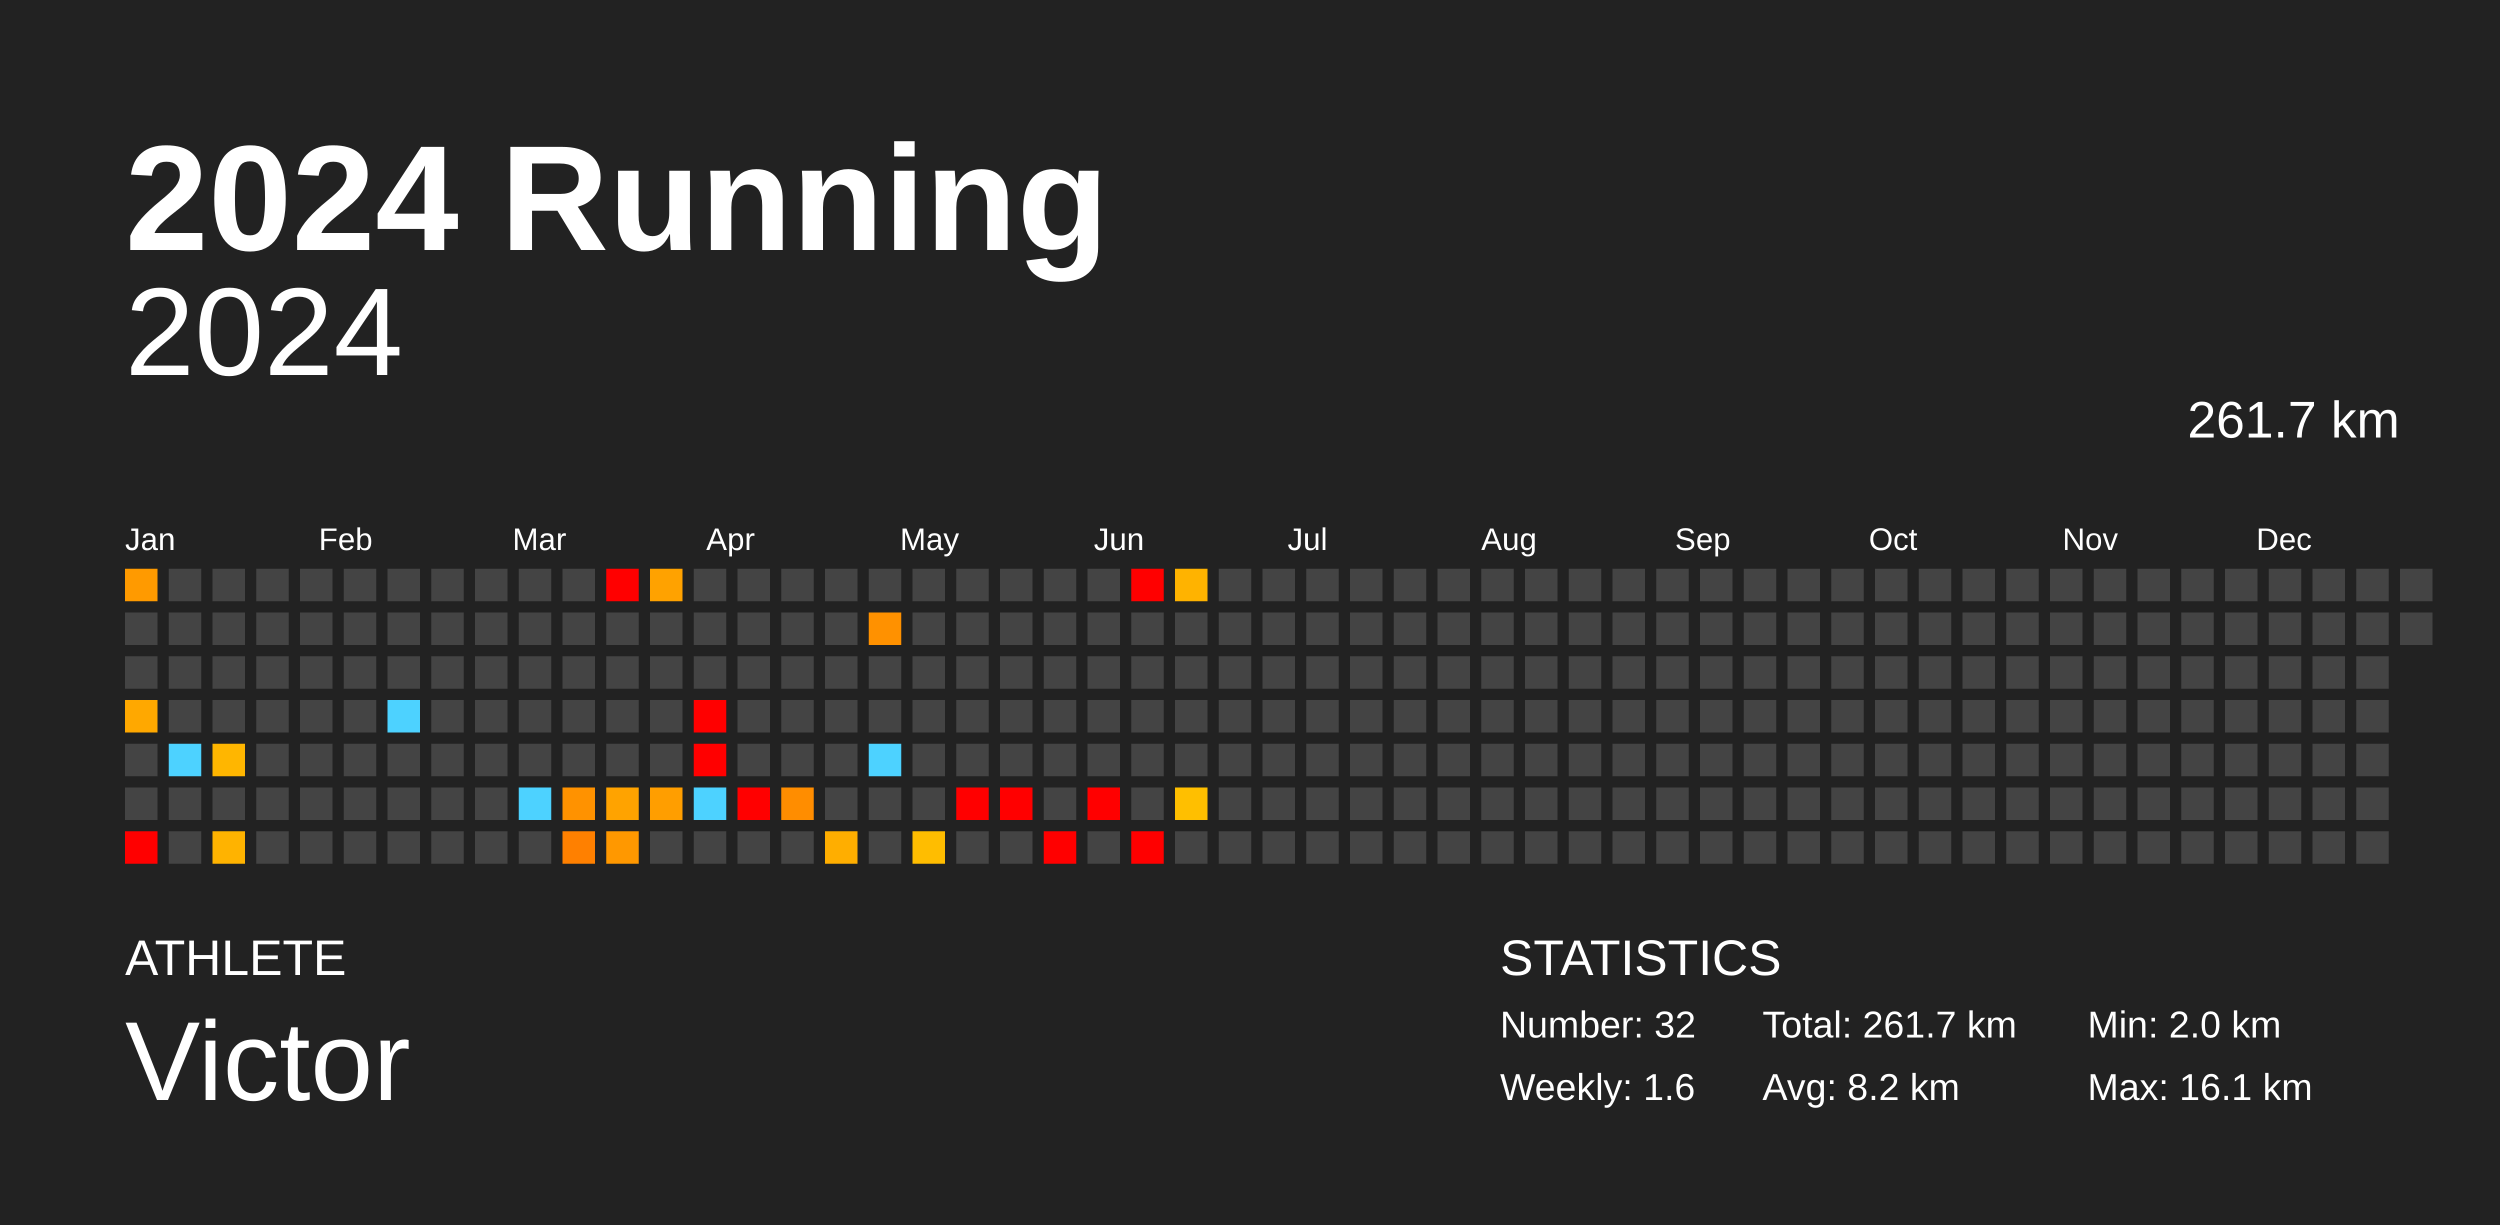
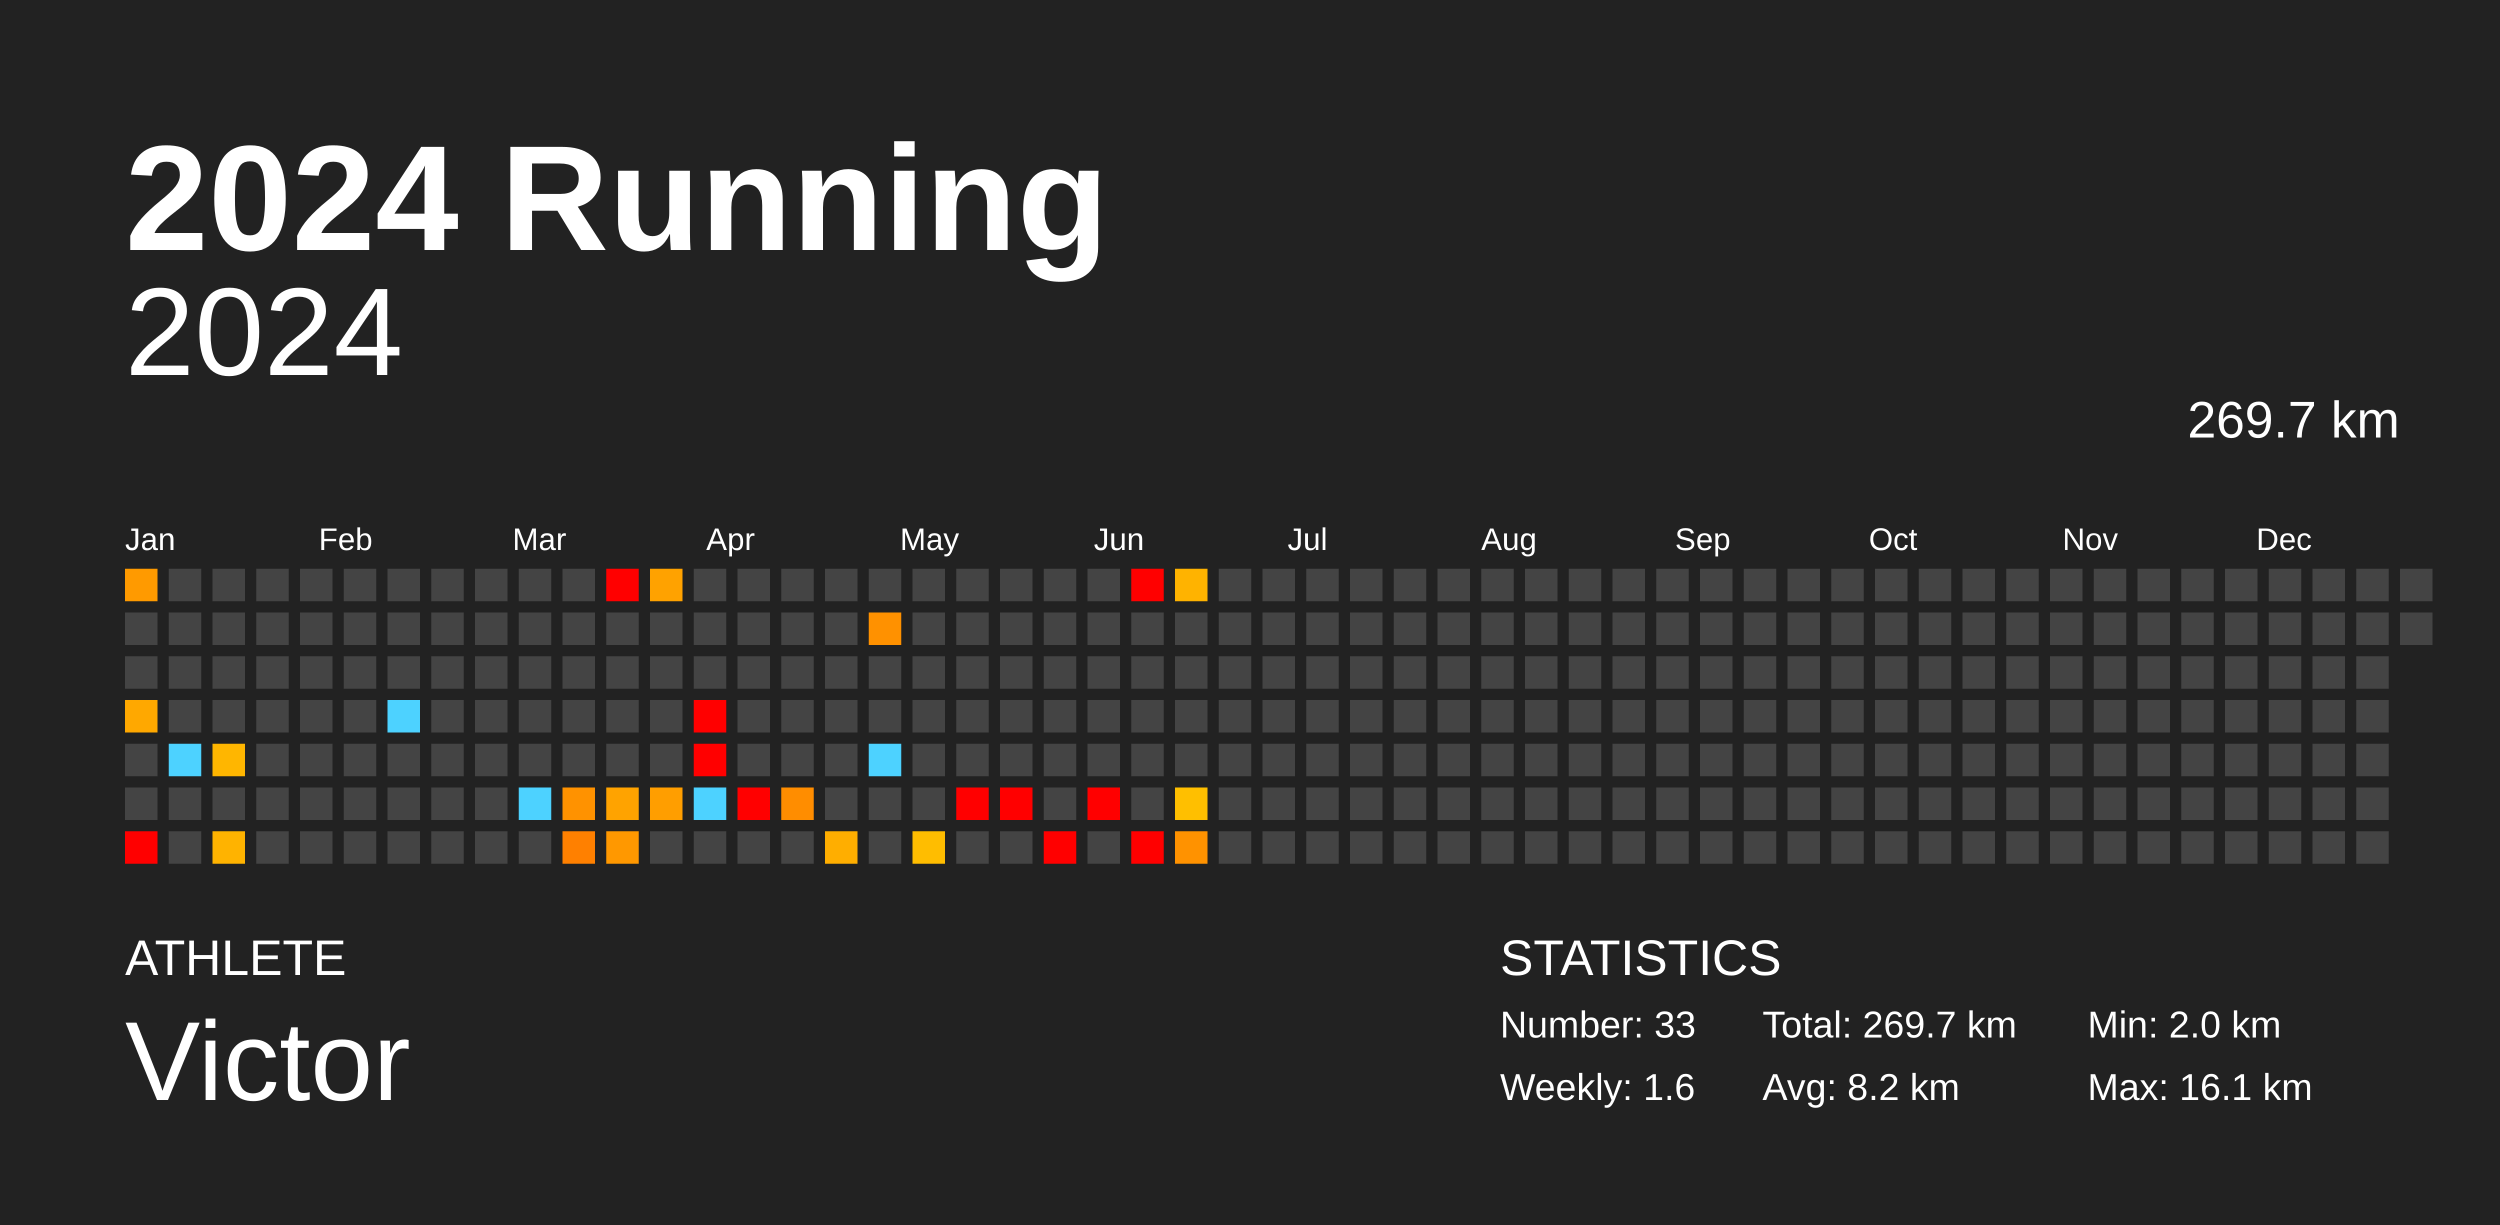
<svg xmlns="http://www.w3.org/2000/svg" baseProfile="full" height="98mm" version="1.1" viewBox="0,0,200,98" width="200mm">
  <defs />
  <rect fill="#222222" height="98" width="200" x="0" y="0" />
  <text fill="#FFFFFF" style="font-size:12px; font-family:Arial; font-weight:bold;" x="10" y="20">2024 Running</text>
  <text fill="#FFFFFF" style="font-size:4px; font-family:Arial" x="10" y="78">ATHLETE</text>
  <text fill="#FFFFFF" style="font-size:9px; font-family:Arial" x="10" y="88">Victor</text>
  <text fill="#FFFFFF" style="font-size:4px; font-family:Arial" x="120" y="78">STATISTICS</text>
-   <text fill="#FFFFFF" style="font-size:3px; font-family:Arial" x="120" y="83">Number: 32</text>
+   <text fill="#FFFFFF" style="font-size:3px; font-family:Arial" x="120" y="83">Number: 33</text>
  <text fill="#FFFFFF" style="font-size:3px; font-family:Arial" x="120" y="88">Weekly: 1.6</text>
-   <text fill="#FFFFFF" style="font-size:3px; font-family:Arial" x="141" y="83">Total: 261.7 km</text>
+   <text fill="#FFFFFF" style="font-size:3px; font-family:Arial" x="141" y="83">Total: 269.7 km</text>
  <text fill="#FFFFFF" style="font-size:3px; font-family:Arial" x="141" y="88">Avg: 8.2 km</text>
  <text fill="#FFFFFF" style="font-size:3px; font-family:Arial" x="167" y="83">Min: 2.0 km</text>
  <text fill="#FFFFFF" style="font-size:3px; font-family:Arial" x="167" y="88">Max: 16.1 km</text>
  <text alignment-baseline="hanging" fill="#FFFFFF" style="font-size:10.0px; font-family:Arial;" x="10" y="30">2024</text>
-   <text alignment-baseline="hanging" fill="#FFFFFF" style="font-size:4.125px; font-family:Arial;" x="175" y="35">261.7 km</text>
+   <text alignment-baseline="hanging" fill="#FFFFFF" style="font-size:4.125px; font-family:Arial;" x="175" y="35">269.7 km</text>
  <text fill="#FFFFFF" style="font-size:2.5px; font-family:Arial" x="10.0" y="44">Jan</text>
  <text fill="#FFFFFF" style="font-size:2.5px; font-family:Arial" x="25.5" y="44">Feb</text>
  <text fill="#FFFFFF" style="font-size:2.5px; font-family:Arial" x="41.0" y="44">Mar</text>
  <text fill="#FFFFFF" style="font-size:2.5px; font-family:Arial" x="56.5" y="44">Apr</text>
  <text fill="#FFFFFF" style="font-size:2.5px; font-family:Arial" x="72.0" y="44">May</text>
  <text fill="#FFFFFF" style="font-size:2.5px; font-family:Arial" x="87.5" y="44">Jun</text>
  <text fill="#FFFFFF" style="font-size:2.5px; font-family:Arial" x="103.0" y="44">Jul</text>
  <text fill="#FFFFFF" style="font-size:2.5px; font-family:Arial" x="118.5" y="44">Aug</text>
  <text fill="#FFFFFF" style="font-size:2.5px; font-family:Arial" x="134.0" y="44">Sep</text>
  <text fill="#FFFFFF" style="font-size:2.5px; font-family:Arial" x="149.5" y="44">Oct</text>
  <text fill="#FFFFFF" style="font-size:2.5px; font-family:Arial" x="165.0" y="44">Nov</text>
  <text fill="#FFFFFF" style="font-size:2.5px; font-family:Arial" x="180.5" y="44">Dec</text>
  <rect fill="#ff9a00" height="2.6" width="2.6" x="10.0" y="45.5" />
  <rect fill="#444444" height="2.6" width="2.6" x="10.0" y="49.0" />
  <rect fill="#444444" height="2.6" width="2.6" x="10.0" y="52.5" />
  <rect fill="#ffa800" height="2.6" width="2.6" x="10.0" y="56.0" />
  <rect fill="#444444" height="2.6" width="2.6" x="10.0" y="59.5" />
  <rect fill="#444444" height="2.6" width="2.6" x="10.0" y="63.0" />
  <rect fill="red" height="2.6" width="2.6" x="10.0" y="66.5" />
  <rect fill="#444444" height="2.6" width="2.6" x="13.5" y="45.5" />
  <rect fill="#444444" height="2.6" width="2.6" x="13.5" y="49.0" />
  <rect fill="#444444" height="2.6" width="2.6" x="13.5" y="52.5" />
  <rect fill="#444444" height="2.6" width="2.6" x="13.5" y="56.0" />
  <rect fill="#4dd2ff" height="2.6" width="2.6" x="13.5" y="59.5" />
  <rect fill="#444444" height="2.6" width="2.6" x="13.5" y="63.0" />
  <rect fill="#444444" height="2.6" width="2.6" x="13.5" y="66.5" />
  <rect fill="#444444" height="2.6" width="2.6" x="17.0" y="45.5" />
  <rect fill="#444444" height="2.6" width="2.6" x="17.0" y="49.0" />
  <rect fill="#444444" height="2.6" width="2.6" x="17.0" y="52.5" />
  <rect fill="#444444" height="2.6" width="2.6" x="17.0" y="56.0" />
  <rect fill="#ffb600" height="2.6" width="2.6" x="17.0" y="59.5" />
  <rect fill="#444444" height="2.6" width="2.6" x="17.0" y="63.0" />
  <rect fill="#ffb300" height="2.6" width="2.6" x="17.0" y="66.5" />
  <rect fill="#444444" height="2.6" width="2.6" x="20.5" y="45.5" />
  <rect fill="#444444" height="2.6" width="2.6" x="20.5" y="49.0" />
  <rect fill="#444444" height="2.6" width="2.6" x="20.5" y="52.5" />
  <rect fill="#444444" height="2.6" width="2.6" x="20.5" y="56.0" />
  <rect fill="#444444" height="2.6" width="2.6" x="20.5" y="59.5" />
  <rect fill="#444444" height="2.6" width="2.6" x="20.5" y="63.0" />
  <rect fill="#444444" height="2.6" width="2.6" x="20.5" y="66.5" />
  <rect fill="#444444" height="2.6" width="2.6" x="24.0" y="45.5" />
  <rect fill="#444444" height="2.6" width="2.6" x="24.0" y="49.0" />
  <rect fill="#444444" height="2.6" width="2.6" x="24.0" y="52.5" />
  <rect fill="#444444" height="2.6" width="2.6" x="24.0" y="56.0" />
  <rect fill="#444444" height="2.6" width="2.6" x="24.0" y="59.5" />
  <rect fill="#444444" height="2.6" width="2.6" x="24.0" y="63.0" />
  <rect fill="#444444" height="2.6" width="2.6" x="24.0" y="66.5" />
  <rect fill="#444444" height="2.6" width="2.6" x="27.5" y="45.5" />
  <rect fill="#444444" height="2.6" width="2.6" x="27.5" y="49.0" />
  <rect fill="#444444" height="2.6" width="2.6" x="27.5" y="52.5" />
  <rect fill="#444444" height="2.6" width="2.6" x="27.5" y="56.0" />
  <rect fill="#444444" height="2.6" width="2.6" x="27.5" y="59.5" />
  <rect fill="#444444" height="2.6" width="2.6" x="27.5" y="63.0" />
  <rect fill="#444444" height="2.6" width="2.6" x="27.5" y="66.5" />
  <rect fill="#444444" height="2.6" width="2.6" x="31.0" y="45.5" />
  <rect fill="#444444" height="2.6" width="2.6" x="31.0" y="49.0" />
  <rect fill="#444444" height="2.6" width="2.6" x="31.0" y="52.5" />
  <rect fill="#4dd2ff" height="2.6" width="2.6" x="31.0" y="56.0" />
  <rect fill="#444444" height="2.6" width="2.6" x="31.0" y="59.5" />
  <rect fill="#444444" height="2.6" width="2.6" x="31.0" y="63.0" />
  <rect fill="#444444" height="2.6" width="2.6" x="31.0" y="66.5" />
  <rect fill="#444444" height="2.6" width="2.6" x="34.5" y="45.5" />
  <rect fill="#444444" height="2.6" width="2.6" x="34.5" y="49.0" />
  <rect fill="#444444" height="2.6" width="2.6" x="34.5" y="52.5" />
  <rect fill="#444444" height="2.6" width="2.6" x="34.5" y="56.0" />
  <rect fill="#444444" height="2.6" width="2.6" x="34.5" y="59.5" />
  <rect fill="#444444" height="2.6" width="2.6" x="34.5" y="63.0" />
  <rect fill="#444444" height="2.6" width="2.6" x="34.5" y="66.5" />
  <rect fill="#444444" height="2.6" width="2.6" x="38.0" y="45.5" />
  <rect fill="#444444" height="2.6" width="2.6" x="38.0" y="49.0" />
  <rect fill="#444444" height="2.6" width="2.6" x="38.0" y="52.5" />
  <rect fill="#444444" height="2.6" width="2.6" x="38.0" y="56.0" />
  <rect fill="#444444" height="2.6" width="2.6" x="38.0" y="59.5" />
  <rect fill="#444444" height="2.6" width="2.6" x="38.0" y="63.0" />
  <rect fill="#444444" height="2.6" width="2.6" x="38.0" y="66.5" />
  <rect fill="#444444" height="2.6" width="2.6" x="41.5" y="45.5" />
  <rect fill="#444444" height="2.6" width="2.6" x="41.5" y="49.0" />
  <rect fill="#444444" height="2.6" width="2.6" x="41.5" y="52.5" />
  <rect fill="#444444" height="2.6" width="2.6" x="41.5" y="56.0" />
  <rect fill="#444444" height="2.6" width="2.6" x="41.5" y="59.5" />
  <rect fill="#4dd2ff" height="2.6" width="2.6" x="41.5" y="63.0" />
  <rect fill="#444444" height="2.6" width="2.6" x="41.5" y="66.5" />
  <rect fill="#444444" height="2.6" width="2.6" x="45.0" y="45.5" />
  <rect fill="#444444" height="2.6" width="2.6" x="45.0" y="49.0" />
  <rect fill="#444444" height="2.6" width="2.6" x="45.0" y="52.5" />
  <rect fill="#444444" height="2.6" width="2.6" x="45.0" y="56.0" />
  <rect fill="#444444" height="2.6" width="2.6" x="45.0" y="59.5" />
  <rect fill="#ff9200" height="2.6" width="2.6" x="45.0" y="63.0" />
  <rect fill="#ff8000" height="2.6" width="2.6" x="45.0" y="66.5" />
  <rect fill="red" height="2.6" width="2.6" x="48.5" y="45.5" />
  <rect fill="#444444" height="2.6" width="2.6" x="48.5" y="49.0" />
  <rect fill="#444444" height="2.6" width="2.6" x="48.5" y="52.5" />
  <rect fill="#444444" height="2.6" width="2.6" x="48.5" y="56.0" />
  <rect fill="#444444" height="2.6" width="2.6" x="48.5" y="59.5" />
  <rect fill="#ffa300" height="2.6" width="2.6" x="48.5" y="63.0" />
  <rect fill="#ff9800" height="2.6" width="2.6" x="48.5" y="66.5" />
  <rect fill="#ffa200" height="2.6" width="2.6" x="52.0" y="45.5" />
  <rect fill="#444444" height="2.6" width="2.6" x="52.0" y="49.0" />
  <rect fill="#444444" height="2.6" width="2.6" x="52.0" y="52.5" />
  <rect fill="#444444" height="2.6" width="2.6" x="52.0" y="56.0" />
  <rect fill="#444444" height="2.6" width="2.6" x="52.0" y="59.5" />
  <rect fill="#ff9e00" height="2.6" width="2.6" x="52.0" y="63.0" />
  <rect fill="#444444" height="2.6" width="2.6" x="52.0" y="66.5" />
  <rect fill="#444444" height="2.6" width="2.6" x="55.5" y="45.5" />
  <rect fill="#444444" height="2.6" width="2.6" x="55.5" y="49.0" />
  <rect fill="#444444" height="2.6" width="2.6" x="55.5" y="52.5" />
  <rect fill="red" height="2.6" width="2.6" x="55.5" y="56.0" />
  <rect fill="red" height="2.6" width="2.6" x="55.5" y="59.5" />
  <rect fill="#4dd2ff" height="2.6" width="2.6" x="55.5" y="63.0" />
  <rect fill="#444444" height="2.6" width="2.6" x="55.5" y="66.5" />
  <rect fill="#444444" height="2.6" width="2.6" x="59.0" y="45.5" />
  <rect fill="#444444" height="2.6" width="2.6" x="59.0" y="49.0" />
  <rect fill="#444444" height="2.6" width="2.6" x="59.0" y="52.5" />
  <rect fill="#444444" height="2.6" width="2.6" x="59.0" y="56.0" />
  <rect fill="#444444" height="2.6" width="2.6" x="59.0" y="59.5" />
  <rect fill="red" height="2.6" width="2.6" x="59.0" y="63.0" />
  <rect fill="#444444" height="2.6" width="2.6" x="59.0" y="66.5" />
  <rect fill="#444444" height="2.6" width="2.6" x="62.5" y="45.5" />
  <rect fill="#444444" height="2.6" width="2.6" x="62.5" y="49.0" />
  <rect fill="#444444" height="2.6" width="2.6" x="62.5" y="52.5" />
  <rect fill="#444444" height="2.6" width="2.6" x="62.5" y="56.0" />
  <rect fill="#444444" height="2.6" width="2.6" x="62.5" y="59.5" />
  <rect fill="#ff8d00" height="2.6" width="2.6" x="62.5" y="63.0" />
  <rect fill="#444444" height="2.6" width="2.6" x="62.5" y="66.5" />
  <rect fill="#444444" height="2.6" width="2.6" x="66.0" y="45.5" />
  <rect fill="#444444" height="2.6" width="2.6" x="66.0" y="49.0" />
  <rect fill="#444444" height="2.6" width="2.6" x="66.0" y="52.5" />
  <rect fill="#444444" height="2.6" width="2.6" x="66.0" y="56.0" />
  <rect fill="#444444" height="2.6" width="2.6" x="66.0" y="59.5" />
  <rect fill="#444444" height="2.6" width="2.6" x="66.0" y="63.0" />
  <rect fill="#ffae00" height="2.6" width="2.6" x="66.0" y="66.5" />
  <rect fill="#444444" height="2.6" width="2.6" x="69.5" y="45.5" />
  <rect fill="#ff9100" height="2.6" width="2.6" x="69.5" y="49.0" />
  <rect fill="#444444" height="2.6" width="2.6" x="69.5" y="52.5" />
  <rect fill="#444444" height="2.6" width="2.6" x="69.5" y="56.0" />
  <rect fill="#4dd2ff" height="2.6" width="2.6" x="69.5" y="59.5" />
  <rect fill="#444444" height="2.6" width="2.6" x="69.5" y="63.0" />
  <rect fill="#444444" height="2.6" width="2.6" x="69.5" y="66.5" />
  <rect fill="#444444" height="2.6" width="2.6" x="73.0" y="45.5" />
  <rect fill="#444444" height="2.6" width="2.6" x="73.0" y="49.0" />
  <rect fill="#444444" height="2.6" width="2.6" x="73.0" y="52.5" />
  <rect fill="#444444" height="2.6" width="2.6" x="73.0" y="56.0" />
  <rect fill="#444444" height="2.6" width="2.6" x="73.0" y="59.5" />
  <rect fill="#444444" height="2.6" width="2.6" x="73.0" y="63.0" />
  <rect fill="#ffbd00" height="2.6" width="2.6" x="73.0" y="66.5" />
  <rect fill="#444444" height="2.6" width="2.6" x="76.5" y="45.5" />
  <rect fill="#444444" height="2.6" width="2.6" x="76.5" y="49.0" />
  <rect fill="#444444" height="2.6" width="2.6" x="76.5" y="52.5" />
  <rect fill="#444444" height="2.6" width="2.6" x="76.5" y="56.0" />
  <rect fill="#444444" height="2.6" width="2.6" x="76.5" y="59.5" />
  <rect fill="red" height="2.6" width="2.6" x="76.5" y="63.0" />
  <rect fill="#444444" height="2.6" width="2.6" x="76.5" y="66.5" />
  <rect fill="#444444" height="2.6" width="2.6" x="80.0" y="45.5" />
  <rect fill="#444444" height="2.6" width="2.6" x="80.0" y="49.0" />
  <rect fill="#444444" height="2.6" width="2.6" x="80.0" y="52.5" />
  <rect fill="#444444" height="2.6" width="2.6" x="80.0" y="56.0" />
  <rect fill="#444444" height="2.6" width="2.6" x="80.0" y="59.5" />
  <rect fill="red" height="2.6" width="2.6" x="80.0" y="63.0" />
  <rect fill="#444444" height="2.6" width="2.6" x="80.0" y="66.5" />
  <rect fill="#444444" height="2.6" width="2.6" x="83.5" y="45.5" />
  <rect fill="#444444" height="2.6" width="2.6" x="83.5" y="49.0" />
  <rect fill="#444444" height="2.6" width="2.6" x="83.5" y="52.5" />
  <rect fill="#444444" height="2.6" width="2.6" x="83.5" y="56.0" />
  <rect fill="#444444" height="2.6" width="2.6" x="83.5" y="59.5" />
  <rect fill="#444444" height="2.6" width="2.6" x="83.5" y="63.0" />
  <rect fill="red" height="2.6" width="2.6" x="83.5" y="66.5" />
  <rect fill="#444444" height="2.6" width="2.6" x="87.0" y="45.5" />
  <rect fill="#444444" height="2.6" width="2.6" x="87.0" y="49.0" />
  <rect fill="#444444" height="2.6" width="2.6" x="87.0" y="52.5" />
  <rect fill="#444444" height="2.6" width="2.6" x="87.0" y="56.0" />
  <rect fill="#444444" height="2.6" width="2.6" x="87.0" y="59.5" />
  <rect fill="red" height="2.6" width="2.6" x="87.0" y="63.0" />
  <rect fill="#444444" height="2.6" width="2.6" x="87.0" y="66.5" />
  <rect fill="red" height="2.6" width="2.6" x="90.5" y="45.5" />
  <rect fill="#444444" height="2.6" width="2.6" x="90.5" y="49.0" />
  <rect fill="#444444" height="2.6" width="2.6" x="90.5" y="52.5" />
  <rect fill="#444444" height="2.6" width="2.6" x="90.5" y="56.0" />
  <rect fill="#444444" height="2.6" width="2.6" x="90.5" y="59.5" />
  <rect fill="#444444" height="2.6" width="2.6" x="90.5" y="63.0" />
  <rect fill="red" height="2.6" width="2.6" x="90.5" y="66.5" />
  <rect fill="#ffb300" height="2.6" width="2.6" x="94.0" y="45.5" />
  <rect fill="#444444" height="2.6" width="2.6" x="94.0" y="49.0" />
  <rect fill="#444444" height="2.6" width="2.6" x="94.0" y="52.5" />
  <rect fill="#444444" height="2.6" width="2.6" x="94.0" y="56.0" />
  <rect fill="#444444" height="2.6" width="2.6" x="94.0" y="59.5" />
  <rect fill="#ffbf00" height="2.6" width="2.6" x="94.0" y="63.0" />
-   <rect fill="#444444" height="2.6" width="2.6" x="94.0" y="66.5" />
+   <rect fill="#ff9200" height="2.6" width="2.6" x="94.0" y="66.5" />
  <rect fill="#444444" height="2.6" width="2.6" x="97.5" y="45.5" />
  <rect fill="#444444" height="2.6" width="2.6" x="97.5" y="49.0" />
  <rect fill="#444444" height="2.6" width="2.6" x="97.5" y="52.5" />
  <rect fill="#444444" height="2.6" width="2.6" x="97.5" y="56.0" />
  <rect fill="#444444" height="2.6" width="2.6" x="97.5" y="59.5" />
  <rect fill="#444444" height="2.6" width="2.6" x="97.5" y="63.0" />
  <rect fill="#444444" height="2.6" width="2.6" x="97.5" y="66.5" />
  <rect fill="#444444" height="2.6" width="2.6" x="101.0" y="45.5" />
  <rect fill="#444444" height="2.6" width="2.6" x="101.0" y="49.0" />
  <rect fill="#444444" height="2.6" width="2.6" x="101.0" y="52.5" />
  <rect fill="#444444" height="2.6" width="2.6" x="101.0" y="56.0" />
  <rect fill="#444444" height="2.6" width="2.6" x="101.0" y="59.5" />
  <rect fill="#444444" height="2.6" width="2.6" x="101.0" y="63.0" />
  <rect fill="#444444" height="2.6" width="2.6" x="101.0" y="66.5" />
  <rect fill="#444444" height="2.6" width="2.6" x="104.5" y="45.5" />
  <rect fill="#444444" height="2.6" width="2.6" x="104.5" y="49.0" />
  <rect fill="#444444" height="2.6" width="2.6" x="104.5" y="52.5" />
  <rect fill="#444444" height="2.6" width="2.6" x="104.5" y="56.0" />
  <rect fill="#444444" height="2.6" width="2.6" x="104.5" y="59.5" />
  <rect fill="#444444" height="2.6" width="2.6" x="104.5" y="63.0" />
  <rect fill="#444444" height="2.6" width="2.6" x="104.5" y="66.5" />
  <rect fill="#444444" height="2.6" width="2.6" x="108.0" y="45.5" />
  <rect fill="#444444" height="2.6" width="2.6" x="108.0" y="49.0" />
  <rect fill="#444444" height="2.6" width="2.6" x="108.0" y="52.5" />
  <rect fill="#444444" height="2.6" width="2.6" x="108.0" y="56.0" />
  <rect fill="#444444" height="2.6" width="2.6" x="108.0" y="59.5" />
  <rect fill="#444444" height="2.6" width="2.6" x="108.0" y="63.0" />
  <rect fill="#444444" height="2.6" width="2.6" x="108.0" y="66.5" />
  <rect fill="#444444" height="2.6" width="2.6" x="111.5" y="45.5" />
  <rect fill="#444444" height="2.6" width="2.6" x="111.5" y="49.0" />
  <rect fill="#444444" height="2.6" width="2.6" x="111.5" y="52.5" />
  <rect fill="#444444" height="2.6" width="2.6" x="111.5" y="56.0" />
  <rect fill="#444444" height="2.6" width="2.6" x="111.5" y="59.5" />
  <rect fill="#444444" height="2.6" width="2.6" x="111.5" y="63.0" />
  <rect fill="#444444" height="2.6" width="2.6" x="111.5" y="66.5" />
  <rect fill="#444444" height="2.6" width="2.6" x="115.0" y="45.5" />
  <rect fill="#444444" height="2.6" width="2.6" x="115.0" y="49.0" />
  <rect fill="#444444" height="2.6" width="2.6" x="115.0" y="52.5" />
  <rect fill="#444444" height="2.6" width="2.6" x="115.0" y="56.0" />
  <rect fill="#444444" height="2.6" width="2.6" x="115.0" y="59.5" />
  <rect fill="#444444" height="2.6" width="2.6" x="115.0" y="63.0" />
  <rect fill="#444444" height="2.6" width="2.6" x="115.0" y="66.5" />
  <rect fill="#444444" height="2.6" width="2.6" x="118.5" y="45.5" />
  <rect fill="#444444" height="2.6" width="2.6" x="118.5" y="49.0" />
  <rect fill="#444444" height="2.6" width="2.6" x="118.5" y="52.5" />
  <rect fill="#444444" height="2.6" width="2.6" x="118.5" y="56.0" />
  <rect fill="#444444" height="2.6" width="2.6" x="118.5" y="59.5" />
  <rect fill="#444444" height="2.6" width="2.6" x="118.5" y="63.0" />
  <rect fill="#444444" height="2.6" width="2.6" x="118.5" y="66.5" />
  <rect fill="#444444" height="2.6" width="2.6" x="122.0" y="45.5" />
  <rect fill="#444444" height="2.6" width="2.6" x="122.0" y="49.0" />
  <rect fill="#444444" height="2.6" width="2.6" x="122.0" y="52.5" />
  <rect fill="#444444" height="2.6" width="2.6" x="122.0" y="56.0" />
  <rect fill="#444444" height="2.6" width="2.6" x="122.0" y="59.5" />
  <rect fill="#444444" height="2.6" width="2.6" x="122.0" y="63.0" />
  <rect fill="#444444" height="2.6" width="2.6" x="122.0" y="66.5" />
  <rect fill="#444444" height="2.6" width="2.6" x="125.5" y="45.5" />
  <rect fill="#444444" height="2.6" width="2.6" x="125.5" y="49.0" />
  <rect fill="#444444" height="2.6" width="2.6" x="125.5" y="52.5" />
  <rect fill="#444444" height="2.6" width="2.6" x="125.5" y="56.0" />
  <rect fill="#444444" height="2.6" width="2.6" x="125.5" y="59.5" />
  <rect fill="#444444" height="2.6" width="2.6" x="125.5" y="63.0" />
  <rect fill="#444444" height="2.6" width="2.6" x="125.5" y="66.5" />
  <rect fill="#444444" height="2.6" width="2.6" x="129.0" y="45.5" />
  <rect fill="#444444" height="2.6" width="2.6" x="129.0" y="49.0" />
  <rect fill="#444444" height="2.6" width="2.6" x="129.0" y="52.5" />
  <rect fill="#444444" height="2.6" width="2.6" x="129.0" y="56.0" />
  <rect fill="#444444" height="2.6" width="2.6" x="129.0" y="59.5" />
  <rect fill="#444444" height="2.6" width="2.6" x="129.0" y="63.0" />
  <rect fill="#444444" height="2.6" width="2.6" x="129.0" y="66.5" />
  <rect fill="#444444" height="2.6" width="2.6" x="132.5" y="45.5" />
  <rect fill="#444444" height="2.6" width="2.6" x="132.5" y="49.0" />
  <rect fill="#444444" height="2.6" width="2.6" x="132.5" y="52.5" />
  <rect fill="#444444" height="2.6" width="2.6" x="132.5" y="56.0" />
  <rect fill="#444444" height="2.6" width="2.6" x="132.5" y="59.5" />
  <rect fill="#444444" height="2.6" width="2.6" x="132.5" y="63.0" />
  <rect fill="#444444" height="2.6" width="2.6" x="132.5" y="66.5" />
  <rect fill="#444444" height="2.6" width="2.6" x="136.0" y="45.5" />
  <rect fill="#444444" height="2.6" width="2.6" x="136.0" y="49.0" />
  <rect fill="#444444" height="2.6" width="2.6" x="136.0" y="52.5" />
  <rect fill="#444444" height="2.6" width="2.6" x="136.0" y="56.0" />
  <rect fill="#444444" height="2.6" width="2.6" x="136.0" y="59.5" />
  <rect fill="#444444" height="2.6" width="2.6" x="136.0" y="63.0" />
  <rect fill="#444444" height="2.6" width="2.6" x="136.0" y="66.5" />
  <rect fill="#444444" height="2.6" width="2.6" x="139.5" y="45.5" />
  <rect fill="#444444" height="2.6" width="2.6" x="139.5" y="49.0" />
  <rect fill="#444444" height="2.6" width="2.6" x="139.5" y="52.5" />
  <rect fill="#444444" height="2.6" width="2.6" x="139.5" y="56.0" />
  <rect fill="#444444" height="2.6" width="2.6" x="139.5" y="59.5" />
  <rect fill="#444444" height="2.6" width="2.6" x="139.5" y="63.0" />
  <rect fill="#444444" height="2.6" width="2.6" x="139.5" y="66.5" />
  <rect fill="#444444" height="2.6" width="2.6" x="143.0" y="45.5" />
  <rect fill="#444444" height="2.6" width="2.6" x="143.0" y="49.0" />
  <rect fill="#444444" height="2.6" width="2.6" x="143.0" y="52.5" />
  <rect fill="#444444" height="2.6" width="2.6" x="143.0" y="56.0" />
  <rect fill="#444444" height="2.6" width="2.6" x="143.0" y="59.5" />
  <rect fill="#444444" height="2.6" width="2.6" x="143.0" y="63.0" />
  <rect fill="#444444" height="2.6" width="2.6" x="143.0" y="66.5" />
  <rect fill="#444444" height="2.6" width="2.6" x="146.5" y="45.5" />
  <rect fill="#444444" height="2.6" width="2.6" x="146.5" y="49.0" />
  <rect fill="#444444" height="2.6" width="2.6" x="146.5" y="52.5" />
  <rect fill="#444444" height="2.6" width="2.6" x="146.5" y="56.0" />
  <rect fill="#444444" height="2.6" width="2.6" x="146.5" y="59.5" />
  <rect fill="#444444" height="2.6" width="2.6" x="146.5" y="63.0" />
  <rect fill="#444444" height="2.6" width="2.6" x="146.5" y="66.5" />
  <rect fill="#444444" height="2.6" width="2.6" x="150.0" y="45.5" />
  <rect fill="#444444" height="2.6" width="2.6" x="150.0" y="49.0" />
  <rect fill="#444444" height="2.6" width="2.6" x="150.0" y="52.5" />
  <rect fill="#444444" height="2.6" width="2.6" x="150.0" y="56.0" />
  <rect fill="#444444" height="2.6" width="2.6" x="150.0" y="59.5" />
  <rect fill="#444444" height="2.6" width="2.6" x="150.0" y="63.0" />
  <rect fill="#444444" height="2.6" width="2.6" x="150.0" y="66.5" />
  <rect fill="#444444" height="2.6" width="2.6" x="153.5" y="45.5" />
  <rect fill="#444444" height="2.6" width="2.6" x="153.5" y="49.0" />
  <rect fill="#444444" height="2.6" width="2.6" x="153.5" y="52.5" />
  <rect fill="#444444" height="2.6" width="2.6" x="153.5" y="56.0" />
  <rect fill="#444444" height="2.6" width="2.6" x="153.5" y="59.5" />
  <rect fill="#444444" height="2.6" width="2.6" x="153.5" y="63.0" />
  <rect fill="#444444" height="2.6" width="2.6" x="153.5" y="66.5" />
  <rect fill="#444444" height="2.6" width="2.6" x="157.0" y="45.5" />
  <rect fill="#444444" height="2.6" width="2.6" x="157.0" y="49.0" />
  <rect fill="#444444" height="2.6" width="2.6" x="157.0" y="52.5" />
  <rect fill="#444444" height="2.6" width="2.6" x="157.0" y="56.0" />
  <rect fill="#444444" height="2.6" width="2.6" x="157.0" y="59.5" />
  <rect fill="#444444" height="2.6" width="2.6" x="157.0" y="63.0" />
  <rect fill="#444444" height="2.6" width="2.6" x="157.0" y="66.5" />
  <rect fill="#444444" height="2.6" width="2.6" x="160.5" y="45.5" />
  <rect fill="#444444" height="2.6" width="2.6" x="160.5" y="49.0" />
  <rect fill="#444444" height="2.6" width="2.6" x="160.5" y="52.5" />
  <rect fill="#444444" height="2.6" width="2.6" x="160.5" y="56.0" />
  <rect fill="#444444" height="2.6" width="2.6" x="160.5" y="59.5" />
  <rect fill="#444444" height="2.6" width="2.6" x="160.5" y="63.0" />
  <rect fill="#444444" height="2.6" width="2.6" x="160.5" y="66.5" />
  <rect fill="#444444" height="2.6" width="2.6" x="164.0" y="45.5" />
  <rect fill="#444444" height="2.6" width="2.6" x="164.0" y="49.0" />
  <rect fill="#444444" height="2.6" width="2.6" x="164.0" y="52.5" />
  <rect fill="#444444" height="2.6" width="2.6" x="164.0" y="56.0" />
  <rect fill="#444444" height="2.6" width="2.6" x="164.0" y="59.5" />
  <rect fill="#444444" height="2.6" width="2.6" x="164.0" y="63.0" />
  <rect fill="#444444" height="2.6" width="2.6" x="164.0" y="66.5" />
  <rect fill="#444444" height="2.6" width="2.6" x="167.5" y="45.5" />
  <rect fill="#444444" height="2.6" width="2.6" x="167.5" y="49.0" />
  <rect fill="#444444" height="2.6" width="2.6" x="167.5" y="52.5" />
  <rect fill="#444444" height="2.6" width="2.6" x="167.5" y="56.0" />
  <rect fill="#444444" height="2.6" width="2.6" x="167.5" y="59.5" />
  <rect fill="#444444" height="2.6" width="2.6" x="167.5" y="63.0" />
  <rect fill="#444444" height="2.6" width="2.6" x="167.5" y="66.5" />
  <rect fill="#444444" height="2.6" width="2.6" x="171.0" y="45.5" />
  <rect fill="#444444" height="2.6" width="2.6" x="171.0" y="49.0" />
  <rect fill="#444444" height="2.6" width="2.6" x="171.0" y="52.5" />
  <rect fill="#444444" height="2.6" width="2.6" x="171.0" y="56.0" />
  <rect fill="#444444" height="2.6" width="2.6" x="171.0" y="59.5" />
  <rect fill="#444444" height="2.6" width="2.6" x="171.0" y="63.0" />
  <rect fill="#444444" height="2.6" width="2.6" x="171.0" y="66.5" />
  <rect fill="#444444" height="2.6" width="2.6" x="174.5" y="45.5" />
  <rect fill="#444444" height="2.6" width="2.6" x="174.5" y="49.0" />
  <rect fill="#444444" height="2.6" width="2.6" x="174.5" y="52.5" />
  <rect fill="#444444" height="2.6" width="2.6" x="174.5" y="56.0" />
  <rect fill="#444444" height="2.6" width="2.6" x="174.5" y="59.5" />
  <rect fill="#444444" height="2.6" width="2.6" x="174.5" y="63.0" />
  <rect fill="#444444" height="2.6" width="2.6" x="174.5" y="66.5" />
  <rect fill="#444444" height="2.6" width="2.6" x="178.0" y="45.5" />
  <rect fill="#444444" height="2.6" width="2.6" x="178.0" y="49.0" />
  <rect fill="#444444" height="2.6" width="2.6" x="178.0" y="52.5" />
  <rect fill="#444444" height="2.6" width="2.6" x="178.0" y="56.0" />
  <rect fill="#444444" height="2.6" width="2.6" x="178.0" y="59.5" />
  <rect fill="#444444" height="2.6" width="2.6" x="178.0" y="63.0" />
  <rect fill="#444444" height="2.6" width="2.6" x="178.0" y="66.5" />
  <rect fill="#444444" height="2.6" width="2.6" x="181.5" y="45.5" />
  <rect fill="#444444" height="2.6" width="2.6" x="181.5" y="49.0" />
  <rect fill="#444444" height="2.6" width="2.6" x="181.5" y="52.5" />
  <rect fill="#444444" height="2.6" width="2.6" x="181.5" y="56.0" />
  <rect fill="#444444" height="2.6" width="2.6" x="181.5" y="59.5" />
  <rect fill="#444444" height="2.6" width="2.6" x="181.5" y="63.0" />
  <rect fill="#444444" height="2.6" width="2.6" x="181.5" y="66.5" />
  <rect fill="#444444" height="2.6" width="2.6" x="185.0" y="45.5" />
  <rect fill="#444444" height="2.6" width="2.6" x="185.0" y="49.0" />
  <rect fill="#444444" height="2.6" width="2.6" x="185.0" y="52.5" />
  <rect fill="#444444" height="2.6" width="2.6" x="185.0" y="56.0" />
  <rect fill="#444444" height="2.6" width="2.6" x="185.0" y="59.5" />
  <rect fill="#444444" height="2.6" width="2.6" x="185.0" y="63.0" />
  <rect fill="#444444" height="2.6" width="2.6" x="185.0" y="66.5" />
  <rect fill="#444444" height="2.6" width="2.6" x="188.5" y="45.5" />
  <rect fill="#444444" height="2.6" width="2.6" x="188.5" y="49.0" />
  <rect fill="#444444" height="2.6" width="2.6" x="188.5" y="52.5" />
  <rect fill="#444444" height="2.6" width="2.6" x="188.5" y="56.0" />
  <rect fill="#444444" height="2.6" width="2.6" x="188.5" y="59.5" />
  <rect fill="#444444" height="2.6" width="2.6" x="188.5" y="63.0" />
  <rect fill="#444444" height="2.6" width="2.6" x="188.5" y="66.5" />
  <rect fill="#444444" height="2.6" width="2.6" x="192.0" y="45.5" />
  <rect fill="#444444" height="2.6" width="2.6" x="192.0" y="49.0" />
</svg>
